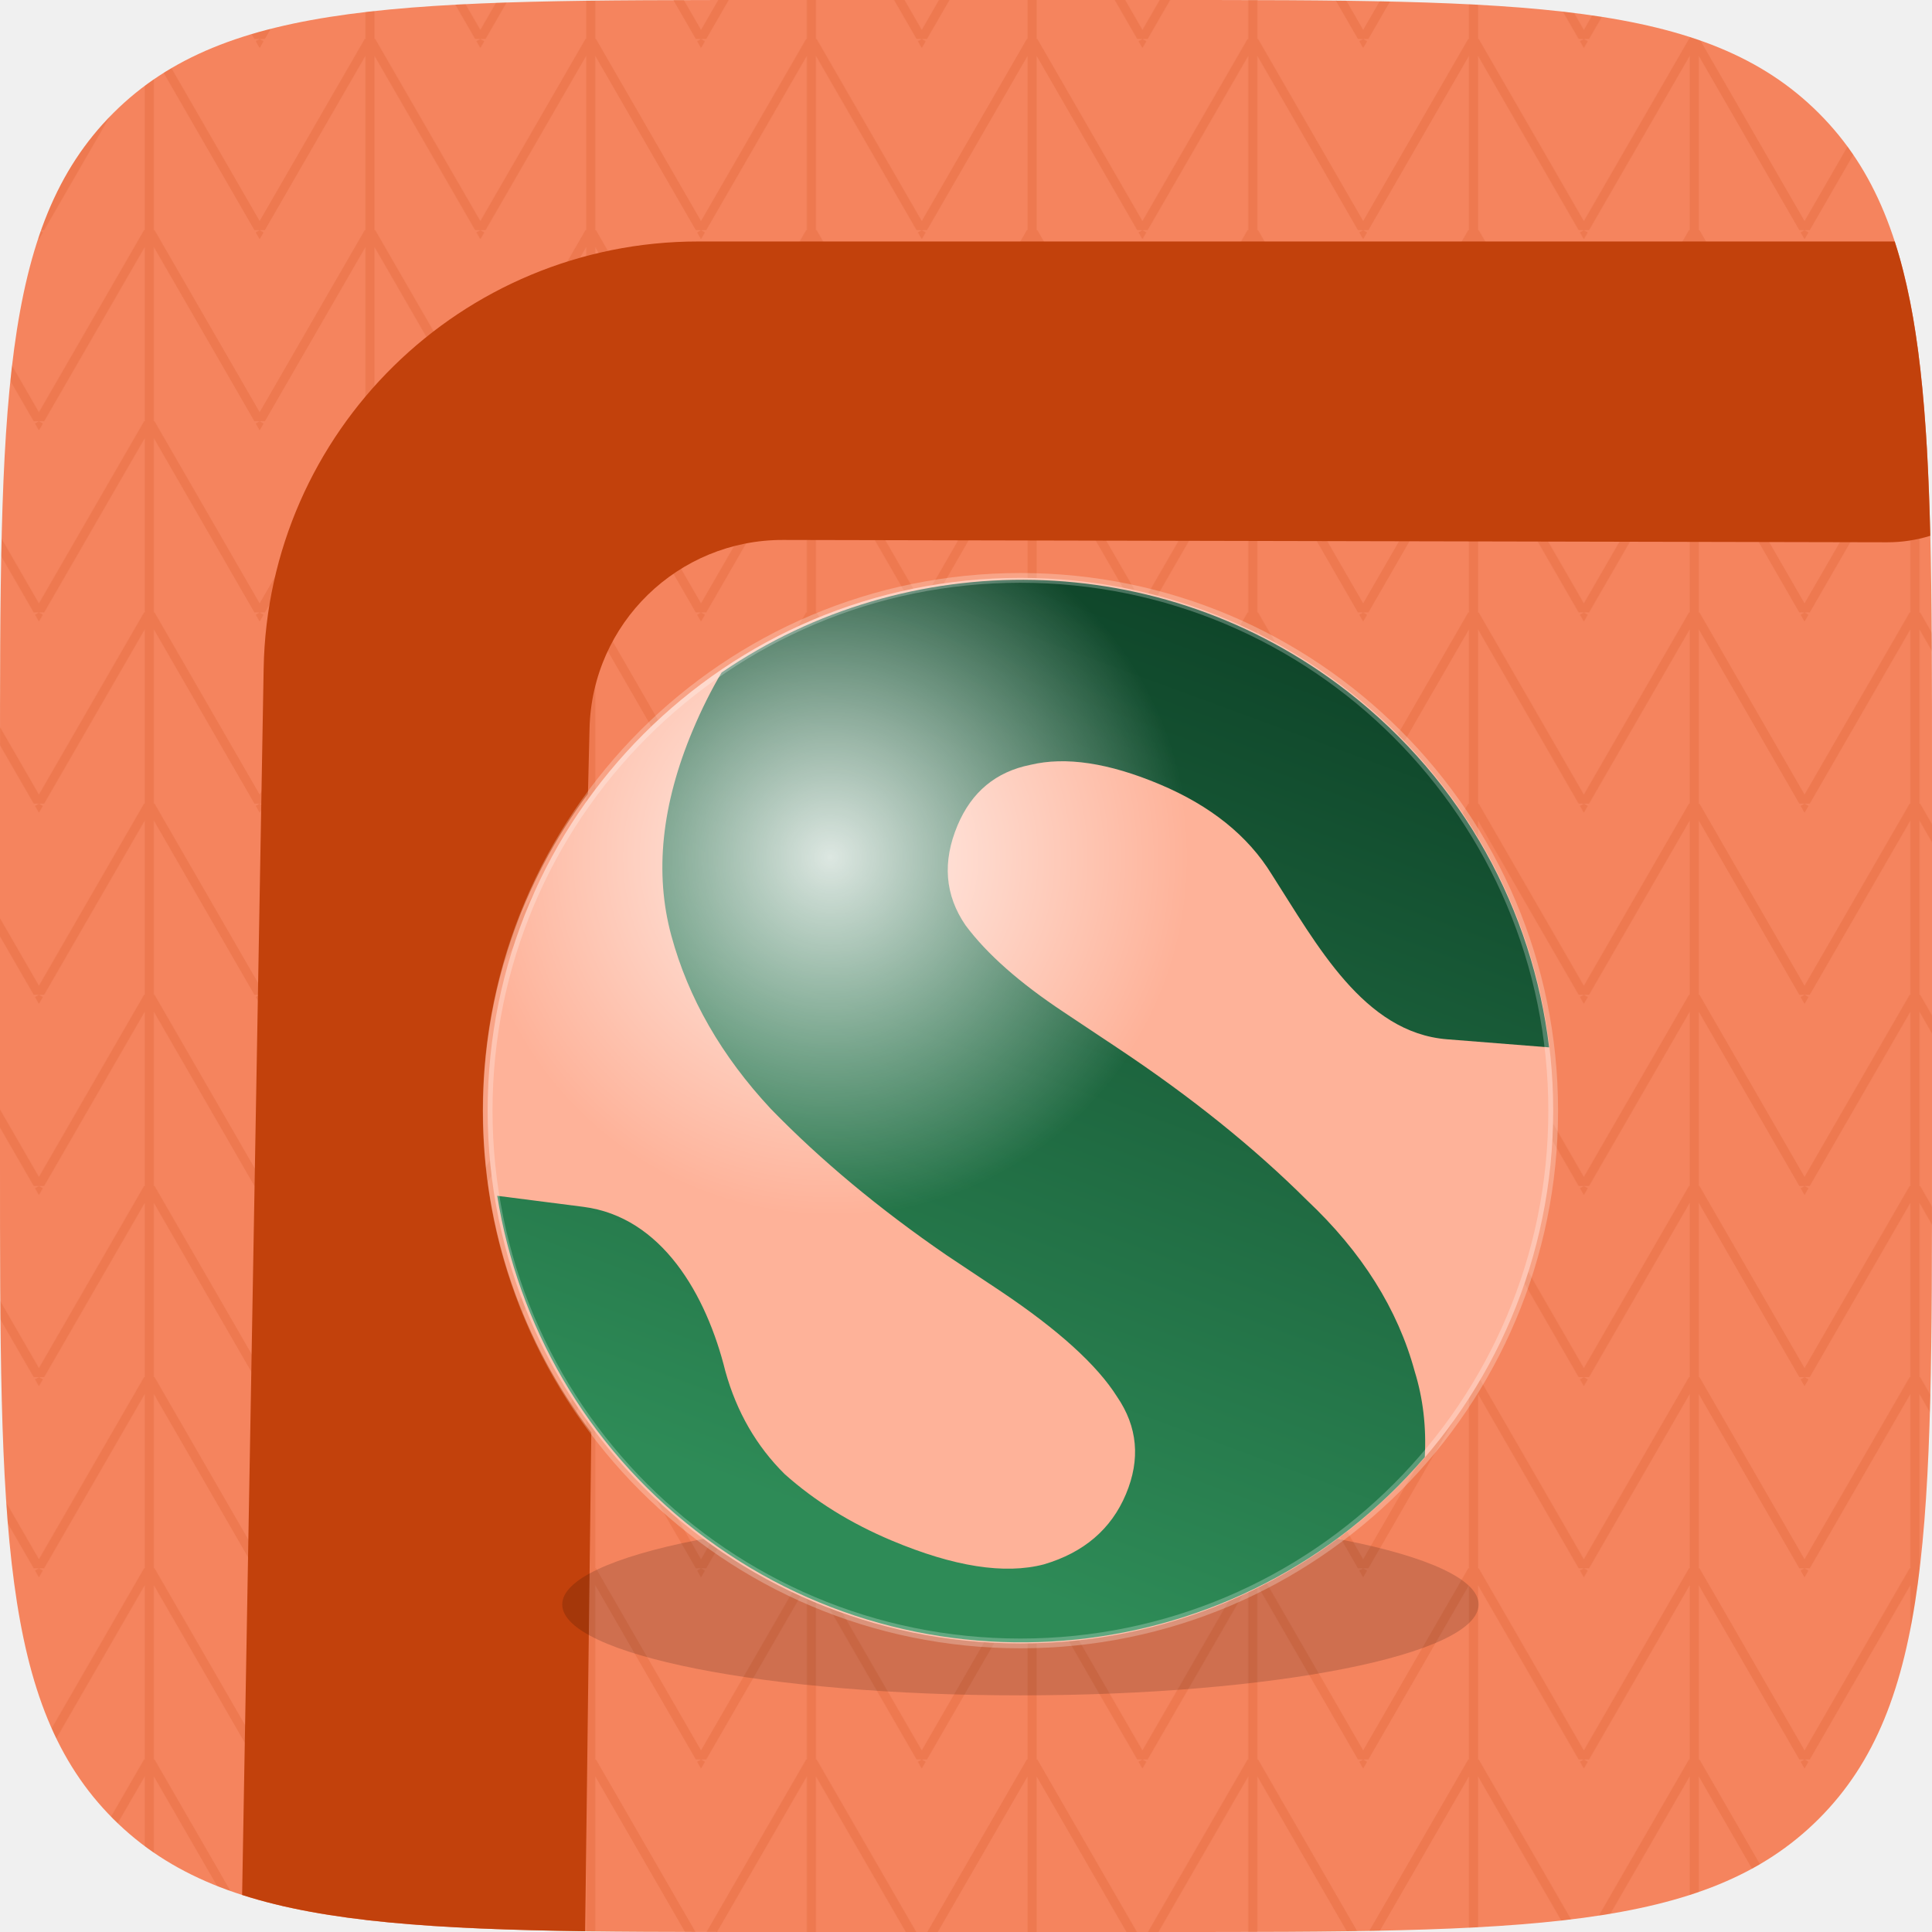
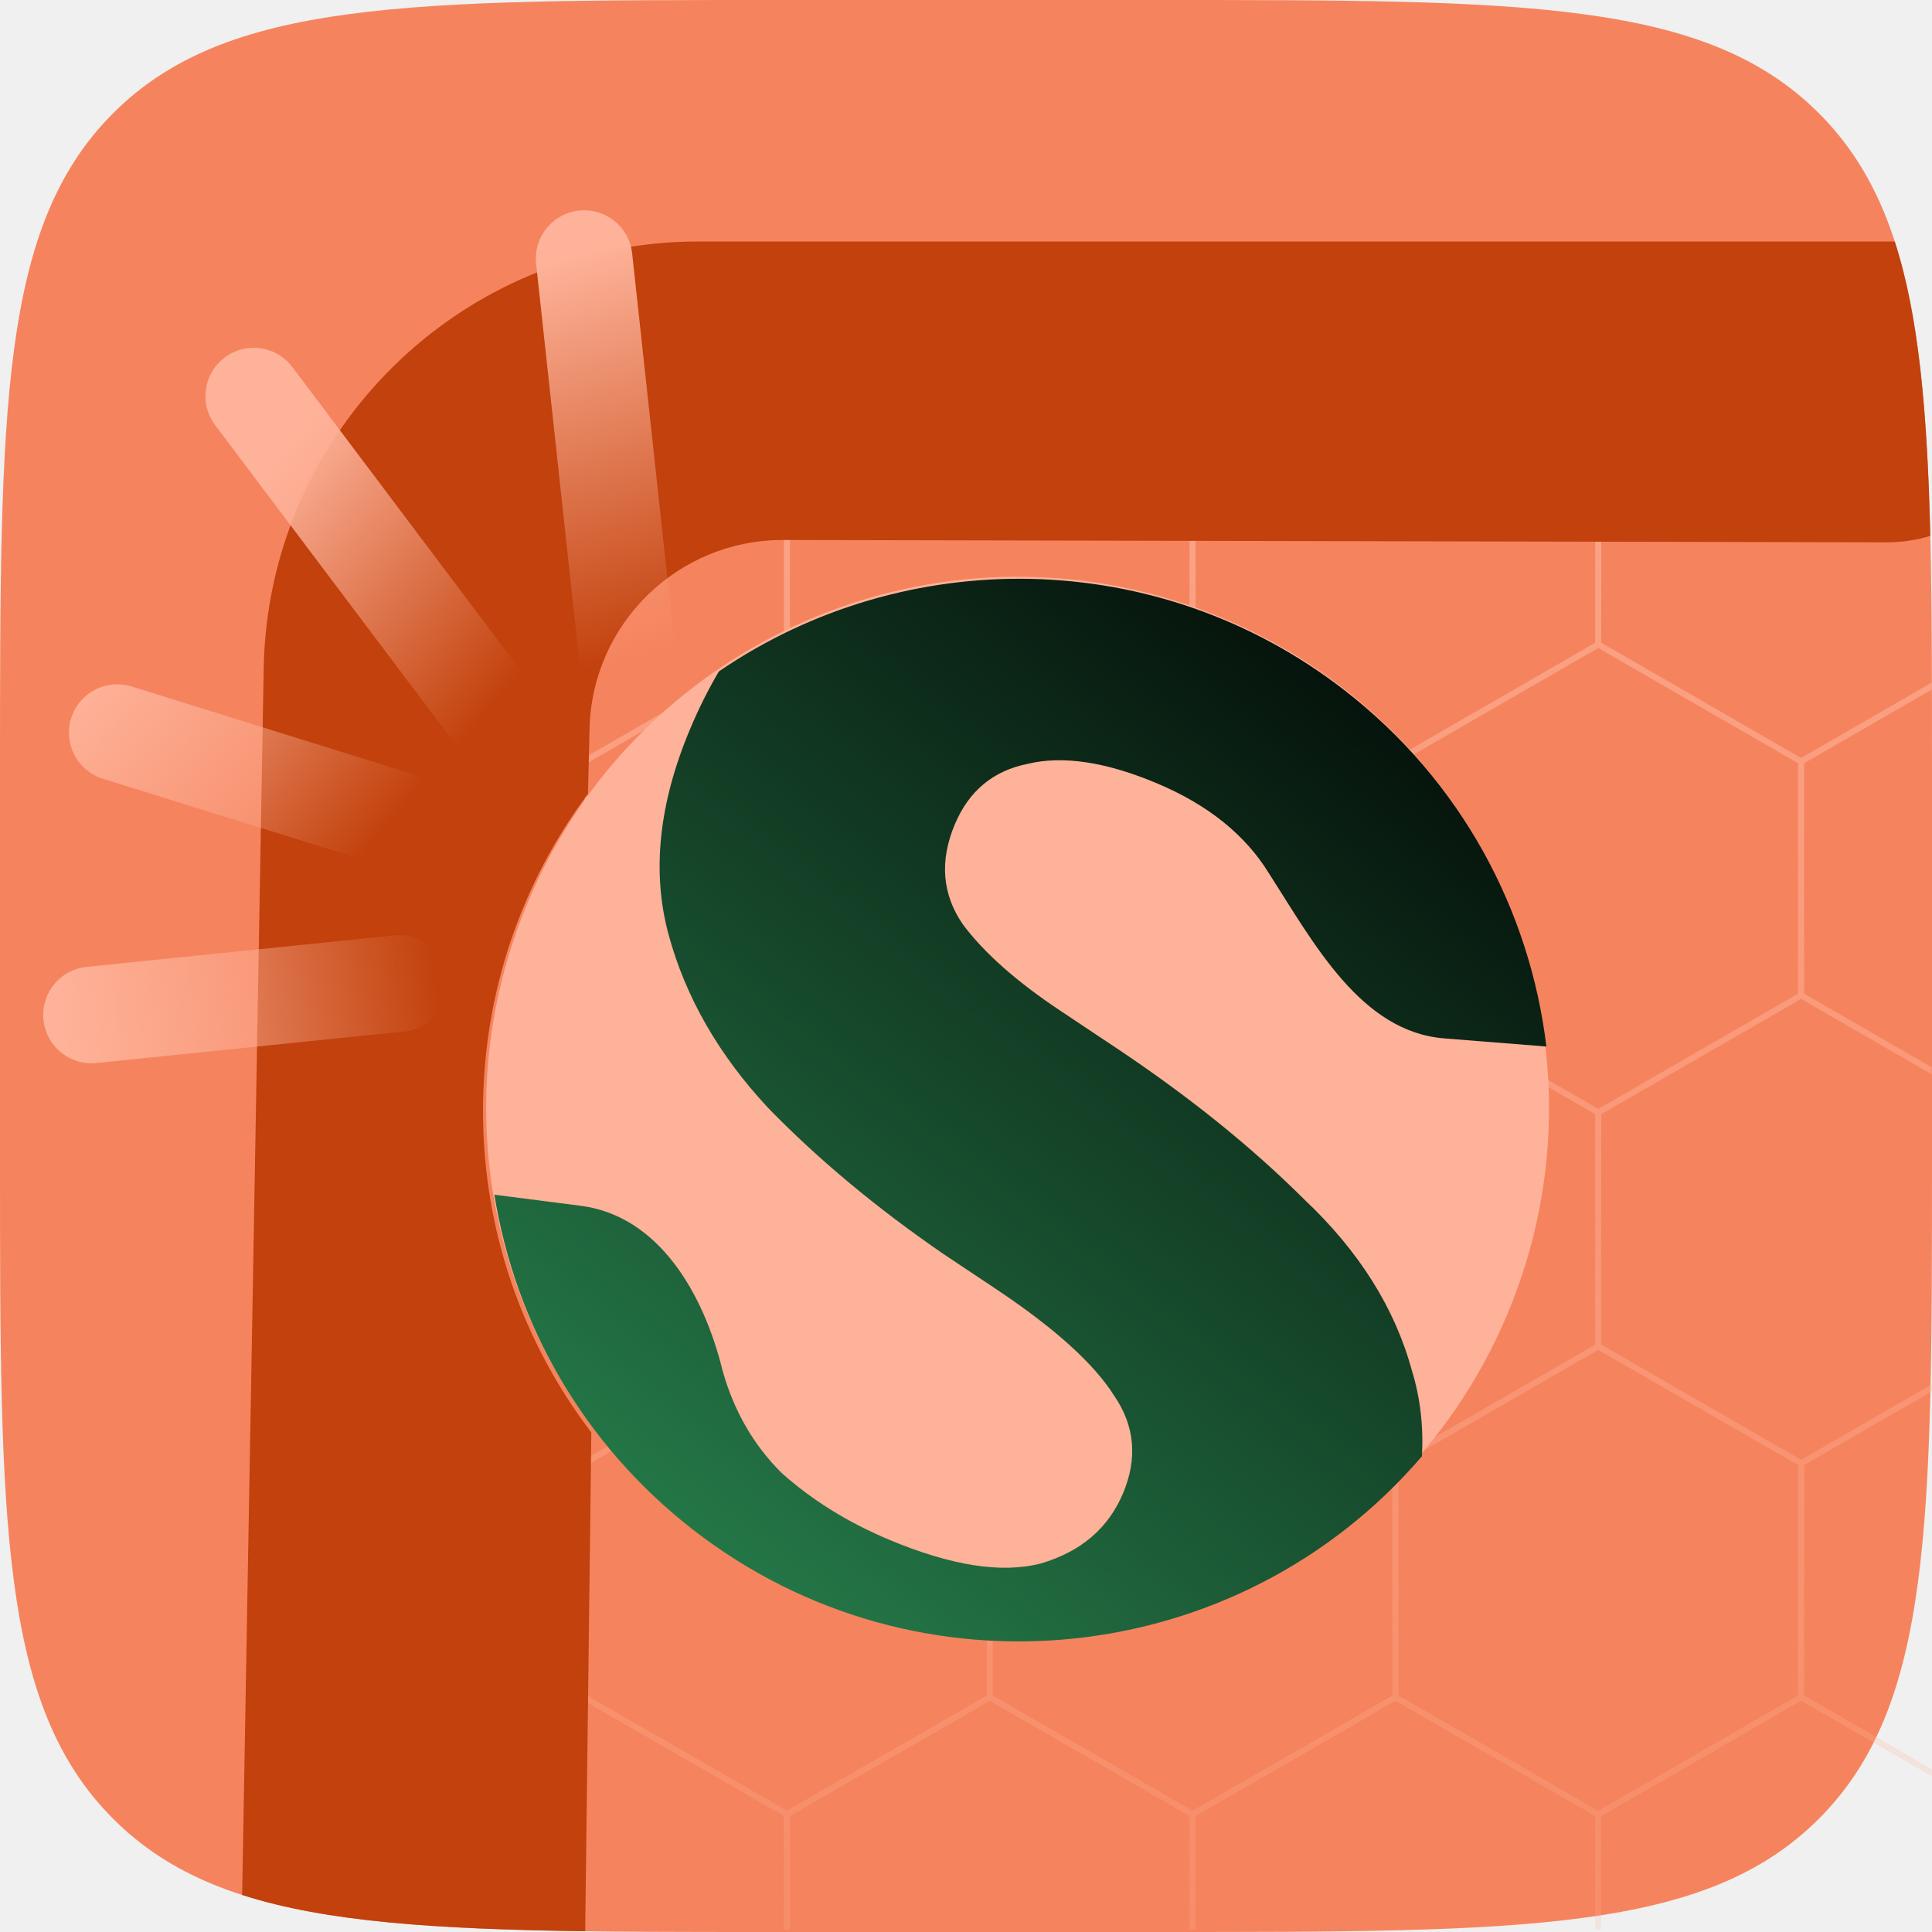
- <svg xmlns="http://www.w3.org/2000/svg" width="512" height="512" viewBox="0 0 297.632 297.632">
+ <svg xmlns="http://www.w3.org/2000/svg" width="512" height="512" viewBox="0 0 512 512" fill="none">
+   <path d="M0 204.8C0 108.256 0 59.984 29.992 29.992C59.984 0 108.256 0 204.8 0H307.2C403.744 0 452.015 0 482.008 29.992C512 59.984 512 108.256 512 204.8V307.2C512 403.744 512 452.015 482.008 482.008C452.015 512 403.744 512 307.2 512H204.8C108.256 512 59.984 512 29.992 482.008C0 452.015 0 403.744 0 307.2V204.8Z" fill="#F5845E" />
+   <g clip-path="url(#clip0_51_203)">
+     <path d="M-60.2 -108.202L-113.941 -77.202V-15.202L-60.2 15.798M-60.2 15.798L-6.44 -15.202M-60.2 15.798V77.798M47.301 -108.202L-6.44 -77.202V-15.202M-6.44 -15.202L47.301 15.798M47.301 15.798L101.061 -15.202M47.301 15.798V77.798M154.802 -108.202L101.061 -77.202V-15.202M101.061 -15.202L154.802 15.798M154.802 15.798L208.543 -15.202M154.802 15.798V77.798M262.303 -108.202L208.543 -77.202V-15.202M208.543 -15.202L262.303 15.798M262.303 15.798L316.044 -15.202M262.303 15.798V77.798M369.804 -108.202L316.044 -77.202V-15.202M316.044 -15.202L369.804 15.798M369.804 15.798L423.545 -15.202M369.804 15.798V77.798M477.305 -108.202L423.545 -77.202V-15.202M423.545 -15.202L477.305 15.798M477.305 15.798L531.046 -15.202M477.305 15.798V77.798M584.806 -108.202L531.046 -77.202V-15.202M531.046 -15.202L584.806 15.798M584.806 15.798L638.547 -15.202M584.806 15.798V77.798M-60.2 77.798L-6.44 108.798M-60.2 77.798L-113.941 108.798V170.798L-60.2 201.798M-6.44 108.798L47.301 77.798M-6.44 108.798V170.798M47.301 77.798L101.061 108.798M101.061 108.798L154.802 77.798M101.061 108.798V170.798M154.802 77.798L208.543 108.798M208.543 108.798L262.303 77.798M208.543 108.798V170.798M262.303 77.798L316.044 108.798M316.044 108.798L369.804 77.798M316.044 108.798V170.798M369.804 77.798L423.545 108.798M423.545 108.798L477.305 77.798M423.545 108.798V170.798M477.305 77.798L531.046 108.798M531.046 108.798L584.806 77.798M531.046 108.798V170.798M584.806 77.798L638.547 108.798M-60.2 201.798L-6.44 170.798M-60.2 201.798V263.798M-6.44 170.798L47.301 201.798M47.301 201.798L101.061 170.798M47.301 201.798V263.798M101.061 170.798L154.802 201.798M154.802 201.798L208.543 170.798M154.802 201.798V263.798M208.543 170.798L262.303 201.798M262.303 201.798L316.044 170.798M262.303 201.798V263.798M316.044 170.798L369.804 201.798M369.804 201.798L423.545 170.798M369.804 201.798V263.798M423.545 170.798L477.305 201.798M477.305 201.798L531.046 170.798M477.305 201.798V263.798M531.046 170.798L584.806 201.798M584.806 201.798L638.547 170.798M584.806 201.798V263.798M-60.2 263.798L-6.44 294.798M-60.2 263.798L-113.941 294.798V356.798L-60.2 387.798M-6.44 294.798L47.301 263.798M-6.44 294.798V356.798M47.301 263.798L101.061 294.798M101.061 294.798L154.802 263.798M101.061 294.798V356.798M154.802 263.798L208.543 294.798M208.543 294.798L262.303 263.798M208.543 294.798V356.798M262.303 263.798L316.044 294.798M316.044 294.798L369.804 263.798M316.044 294.798V356.798M369.804 263.798L423.545 294.798M423.545 294.798L477.305 263.798M423.545 294.798V356.798M477.305 263.798L531.046 294.798M531.046 294.798L584.806 263.798M531.046 294.798V356.798M584.806 263.798L638.547 294.798M-60.2 387.798L-6.44 356.798M-60.2 387.798V449.798M-6.44 356.798L47.301 387.798M47.301 387.798L101.061 356.798M47.301 387.798V449.798M101.061 356.798L154.802 387.798M154.802 387.798L208.543 356.798M154.802 387.798V449.798M208.543 356.798L262.303 387.798M262.303 387.798L316.044 356.798M262.303 387.798V449.798M316.044 356.798L369.804 387.798M369.804 387.798L423.545 356.798M369.804 387.798V449.798M423.545 356.798L477.305 387.798M477.305 387.798L531.046 356.798M477.305 387.798V449.798M531.046 356.798L584.806 387.798M584.806 387.798L638.547 356.798M584.806 387.798V449.798M-60.2 449.798L-6.44 480.798M-60.2 449.798L-113.941 480.798V542.798L-60.2 573.798M-6.44 480.798L47.301 449.798M-6.44 480.798V542.798M47.301 449.798L101.061 480.798M101.061 480.798L154.802 449.798M101.061 480.798V542.798M154.802 449.798L208.543 480.798M208.543 480.798L262.303 449.798M208.543 480.798V542.798M262.303 449.798L316.044 480.798M316.044 480.798L369.804 449.798M316.044 480.798V542.798M369.804 449.798L423.545 480.798M423.545 480.798L477.305 449.798M423.545 480.798V542.798M477.305 449.798L531.046 480.798M531.046 480.798L584.806 449.798M531.046 480.798V542.798M584.806 449.798L638.547 480.798M-60.2 573.798L-6.44 542.798M-60.2 573.798V635.798M-6.44 542.798L47.301 573.798M47.301 573.798L101.061 542.798M47.301 573.798V635.798M101.061 542.798L154.802 573.798M154.802 573.798L208.543 542.798M154.802 573.798V635.798M208.543 542.798L262.303 573.798M262.303 573.798L316.044 542.798M262.303 573.798V635.798M316.044 542.798L369.804 573.798M369.804 573.798L423.545 542.798M369.804 573.798V635.798M423.545 542.798L477.305 573.798M477.305 573.798L531.046 542.798M477.305 573.798V635.798M531.046 542.798L584.806 573.798M584.806 573.798L638.547 542.798M584.806 573.798V635.798M-60.2 635.798L-6.44 666.798M-60.2 635.798L-113.941 666.798V728.798L-60.2 759.798M-6.44 666.798L47.301 635.798M-6.44 666.798V728.798L47.301 759.798M47.301 635.798L101.061 666.798M101.061 666.798L154.802 635.798M101.061 666.798V728.798L154.802 759.798M154.802 635.798L208.543 666.798M208.543 666.798L262.303 635.798M208.543 666.798V728.798L262.303 759.798M262.303 635.798L316.044 666.798M316.044 666.798L369.804 635.798M316.044 666.798V728.798L369.804 759.798M369.804 635.798L423.545 666.798M423.545 666.798L477.305 635.798M423.545 666.798V728.798L477.305 759.798M477.305 635.798L531.046 666.798M531.046 666.798L584.806 635.798M531.046 666.798V728.798L584.806 759.798M584.806 635.798L638.547 666.798" stroke="url(#paint0_linear_51_203)" stroke-width="1.6" stroke-linecap="round" stroke-linejoin="round" />
+   </g>
+   <circle cx="269.671" cy="293.681" r="140.8" transform="rotate(21.3703 269.671 293.681)" fill="#FEB299" />
+   <path d="M356.364 182.968C387.288 206.976 405.464 241.316 409.807 277.338L382.774 275.19C360.671 273.433 348.268 250.119 336.294 231.457C330.005 221.228 320.11 213.272 306.609 207.591C293.109 201.909 281.694 200.185 272.367 202.421C263.208 204.253 256.765 209.599 253.038 218.456C248.971 228.118 249.671 236.943 255.138 244.93C260.775 252.515 269.46 260.199 281.194 267.981L295.674 277.629C314.98 290.493 331.631 303.899 345.626 317.845C360.166 331.547 369.686 346.69 374.183 363.274C376.379 370.39 377.261 377.942 376.829 385.93C328.259 442.569 243.255 451.657 183.677 405.403C154.353 382.638 136.491 350.581 131.018 316.61L153.833 319.535C174.634 322.203 186.451 342.795 191.478 363.156C194.464 373.891 199.696 382.964 207.171 390.375C215.191 397.541 224.639 403.413 235.514 407.99C252.015 414.934 265.473 417.044 275.89 414.319C286.476 411.192 293.718 404.999 297.615 395.739C301.512 386.479 300.728 377.855 295.261 369.867C289.963 361.477 279.741 352.199 264.596 342.034L250.116 332.386C232.31 320.153 216.784 307.221 203.539 293.59C190.463 279.557 181.676 264.248 177.178 247.664C172.68 231.08 174.582 212.924 182.885 193.197C185.185 187.73 187.729 182.645 190.511 177.94C239.652 144.312 306.805 144.493 356.364 182.968Z" fill="url(#paint1_linear_51_203)" />
+   <path d="M502.13 64C508.49 83.661 510.751 108.78 511.554 141.999C507.89 143.133 504.041 143.726 500.127 143.718L207.533 143.1C179.692 143.041 156.907 165.24 156.24 193.073L155.825 210.353C138.346 233.811 128 262.898 128 294.4C128 326.43 138.697 355.961 156.711 379.619L155.083 511.798C115.366 511.263 86.314 509.31 64.172 502.185L69.878 177.178C70.981 114.353 122.225 64 185.059 64H502.13Z" fill="#C2410C" />
+   <path d="M154.802 68.534L167.853 188.719" stroke="url(#paint2_linear_51_203)" stroke-width="25.6" stroke-linecap="round" />
+   <path d="M24.255 268.97L105.933 260.615" stroke="url(#paint3_linear_51_203)" stroke-width="25.6" stroke-linecap="round" />
+   <path d="M31.077 194.156L142.903 228.968" stroke="url(#paint4_linear_51_203)" stroke-width="25.6" stroke-linecap="round" />
+   <path d="M67.246 104.97L145.062 208.362" stroke="url(#paint5_linear_51_203)" stroke-width="25.6" stroke-linecap="round" />
  <defs>
-     <clipPath id="clip_p">
-       <path d="M 0 119.053 C 0 62.931 0 34.87 17.435 17.435 C 34.87 0 62.931 0 119.053 0 L 178.579 0 C 234.701 0 262.762 0 280.197 17.435 C 297.632 34.87 297.632 62.931 297.632 119.053 L 297.632 178.579 C 297.632 234.701 297.632 262.762 280.197 280.197 C 262.762 297.632 234.701 297.632 178.579 297.632 L 119.053 297.632 C 62.931 297.632 34.87 297.632 17.435 280.197 C 0 262.762 0 234.701 0 178.579 L 0 119.053 Z" />
+     <linearGradient id="paint0_linear_51_203" x1="-1188.71" y1="-81.407" x2="-1158.51" y2="723.846" gradientUnits="userSpaceOnUse">
+       <stop stop-color="#FEB299" />
+       <stop offset="1" stop-color="#FEB299" stop-opacity="0" />
+     </linearGradient>
+     <linearGradient id="paint1_linear_51_203" x1="358.947" y1="184.973" x2="177.801" y2="416.118" gradientUnits="userSpaceOnUse">
+       <stop stop-color="#06140C" />
+       <stop offset="1" stop-color="#257A49" />
+     </linearGradient>
+     <linearGradient id="paint2_linear_51_203" x1="136.161" y1="72.244" x2="166.843" y2="174.711" gradientUnits="userSpaceOnUse">
+       <stop stop-color="#FEB299" />
+       <stop offset="1" stop-color="#FEB299" stop-opacity="0" />
+     </linearGradient>
+     <linearGradient id="paint3_linear_51_203" x1="16.15" y1="273.601" x2="116.301" y2="260.615" gradientUnits="userSpaceOnUse">
+       <stop stop-color="#FEB299" />
+       <stop offset="1" stop-color="#FEB299" stop-opacity="0" />
+     </linearGradient>
+     <linearGradient id="paint4_linear_51_203" x1="41.613" y1="157.913" x2="108.01" y2="213.389" gradientUnits="userSpaceOnUse">
+       <stop stop-color="#FEB299" />
+       <stop offset="1" stop-color="#FEB299" stop-opacity="0" />
+     </linearGradient>
+     <linearGradient id="paint5_linear_51_203" x1="69.349" y1="126.457" x2="135.746" y2="181.933" gradientUnits="userSpaceOnUse">
+       <stop stop-color="#FEB299" />
+       <stop offset="1" stop-color="#FEB299" stop-opacity="0" />
+     </linearGradient>
+     <clipPath id="clip0_51_203">
+       <rect width="357" height="372" fill="white" transform="translate(154.955 139.351)" />
    </clipPath>
-     <clipPath id="ballclip_p">
-       <circle cx="157.2" cy="171.1" r="82.075" />
-     </clipPath>
-     <linearGradient id="sw_p" x1="0" y1="0" x2="0.3" y2="1">
-       <stop offset="0" stop-color="#0B3D24" />
-       <stop offset="1" stop-color="#2E8B57" />
-     </linearGradient>
-     <radialGradient id="hl_p" cx="0.32" cy="0.26" r="0.85">
-       <stop offset="0" stop-color="#FFFFFF" stop-opacity="0.85" />
-       <stop offset="0.4" stop-color="#FFFFFF" stop-opacity="0" />
-     </radialGradient>
-     <pattern id="grid_p" width="34" height="29.45" patternUnits="userSpaceOnUse" patternTransform="translate(6,6)">
-       <path d="M 0 29.45 L 17 0 L 34 29.45 M 17 0 L 17 29.45 M -17 29.45 L 0 0 M 34 0 L 51 29.45" stroke="#C2410C" stroke-opacity="0.16" stroke-width="1.4" fill="none" />
-     </pattern>
  </defs>
-   <g clip-path="url(#clip_p)">
-     <path d="M 0 119.053 C 0 62.931 0 34.87 17.435 17.435 C 34.87 0 62.931 0 119.053 0 L 178.579 0 C 234.701 0 262.762 0 280.197 17.435 C 297.632 34.87 297.632 62.931 297.632 119.053 L 297.632 178.579 C 297.632 234.701 297.632 262.762 280.197 280.197 C 262.762 297.632 234.701 297.632 178.579 297.632 L 119.053 297.632 C 62.931 297.632 34.87 297.632 17.435 280.197 C 0 262.762 0 234.701 0 178.579 L 0 119.053 Z" fill="#F5845E" />
-     <rect width="297.632" height="297.632" fill="url(#grid_p)" />
-     <g transform="translate(37.3,37.2)">
-       <path d="M 254.589 0 C 258.286 11.429 259.601 26.031 260.068 45.342 C 257.938 46.001 255.701 46.346 253.426 46.341 L 83.337 45.981 C 67.153 45.948 53.907 58.853 53.52 75.032 L 53.278 85.078 C 43.118 98.714 37.104 115.622 37.104 133.935 C 37.104 152.554 43.322 169.72 53.793 183.473 L 52.847 260.311 C 29.759 260 12.872 258.863 0 254.722 L 3.316 65.792 C 3.958 29.271 33.747 0 70.273 0 L 254.589 0 Z" fill="#C2410C" />
-     </g>
-     <ellipse cx="157.2" cy="247.175" rx="70.585" ry="14" fill="#000" opacity="0.16" />
-     <circle cx="157.2" cy="171.1" r="82.075" fill="#FEB299" />
-     <g clip-path="url(#ballclip_p)">
-       <g transform="matrix(0.79,0.613,-0.613,0.79,145.99,58.722)">
-         <path d="M 77.947 0 C 100.705 0 121.293 9.289 136.128 24.281 L 122.95 32.932 C 112.175 40.004 98.168 33.721 86.018 29.42 C 79.483 26.965 72.103 26.839 63.879 29.043 C 55.654 31.247 49.799 34.524 46.313 38.876 C 42.76 42.982 41.708 47.733 43.153 53.129 C 44.731 59.015 48.198 62.818 53.556 64.537 C 58.848 66.011 65.575 66.443 73.736 65.833 L 83.825 65.102 C 97.276 64.126 109.701 64.346 121.099 65.761 C 132.659 66.869 142.428 70.429 150.405 76.44 C 153.95 78.925 157.048 82.079 159.697 85.9 C 157.586 129.222 121.793 163.698 77.947 163.698 C 56.367 163.698 36.736 155.346 22.113 141.697 L 33.634 134.908 C 44.136 128.718 56.902 133.961 66.469 141.518 C 71.667 145.382 77.303 147.684 83.378 148.422 C 89.615 148.854 96.047 148.181 102.672 146.406 C 112.724 143.713 119.657 139.883 123.469 134.919 C 127.215 129.709 128.332 124.284 126.82 118.643 C 125.309 113.002 121.874 109.321 116.517 107.603 C 111.093 105.638 103.092 105.023 92.514 105.754 L 82.426 106.485 C 69.889 107.216 58.149 106.813 47.208 105.275 C 36.201 103.493 26.71 99.596 18.732 93.584 C 10.755 87.572 5.156 78.557 1.936 66.539 C 1.043 63.208 0.4 59.966 0 56.813 C 10.577 23.855 41.476 0 77.947 0 Z" fill="url(#sw_p)" />
-       </g>
-     </g>
-     <circle cx="157.2" cy="171.1" r="82.075" fill="url(#hl_p)" />
-     <circle cx="157.2" cy="171.1" r="82.075" fill="none" stroke="#fff" stroke-opacity="0.25" stroke-width="1.5" />
-   </g>
</svg>
